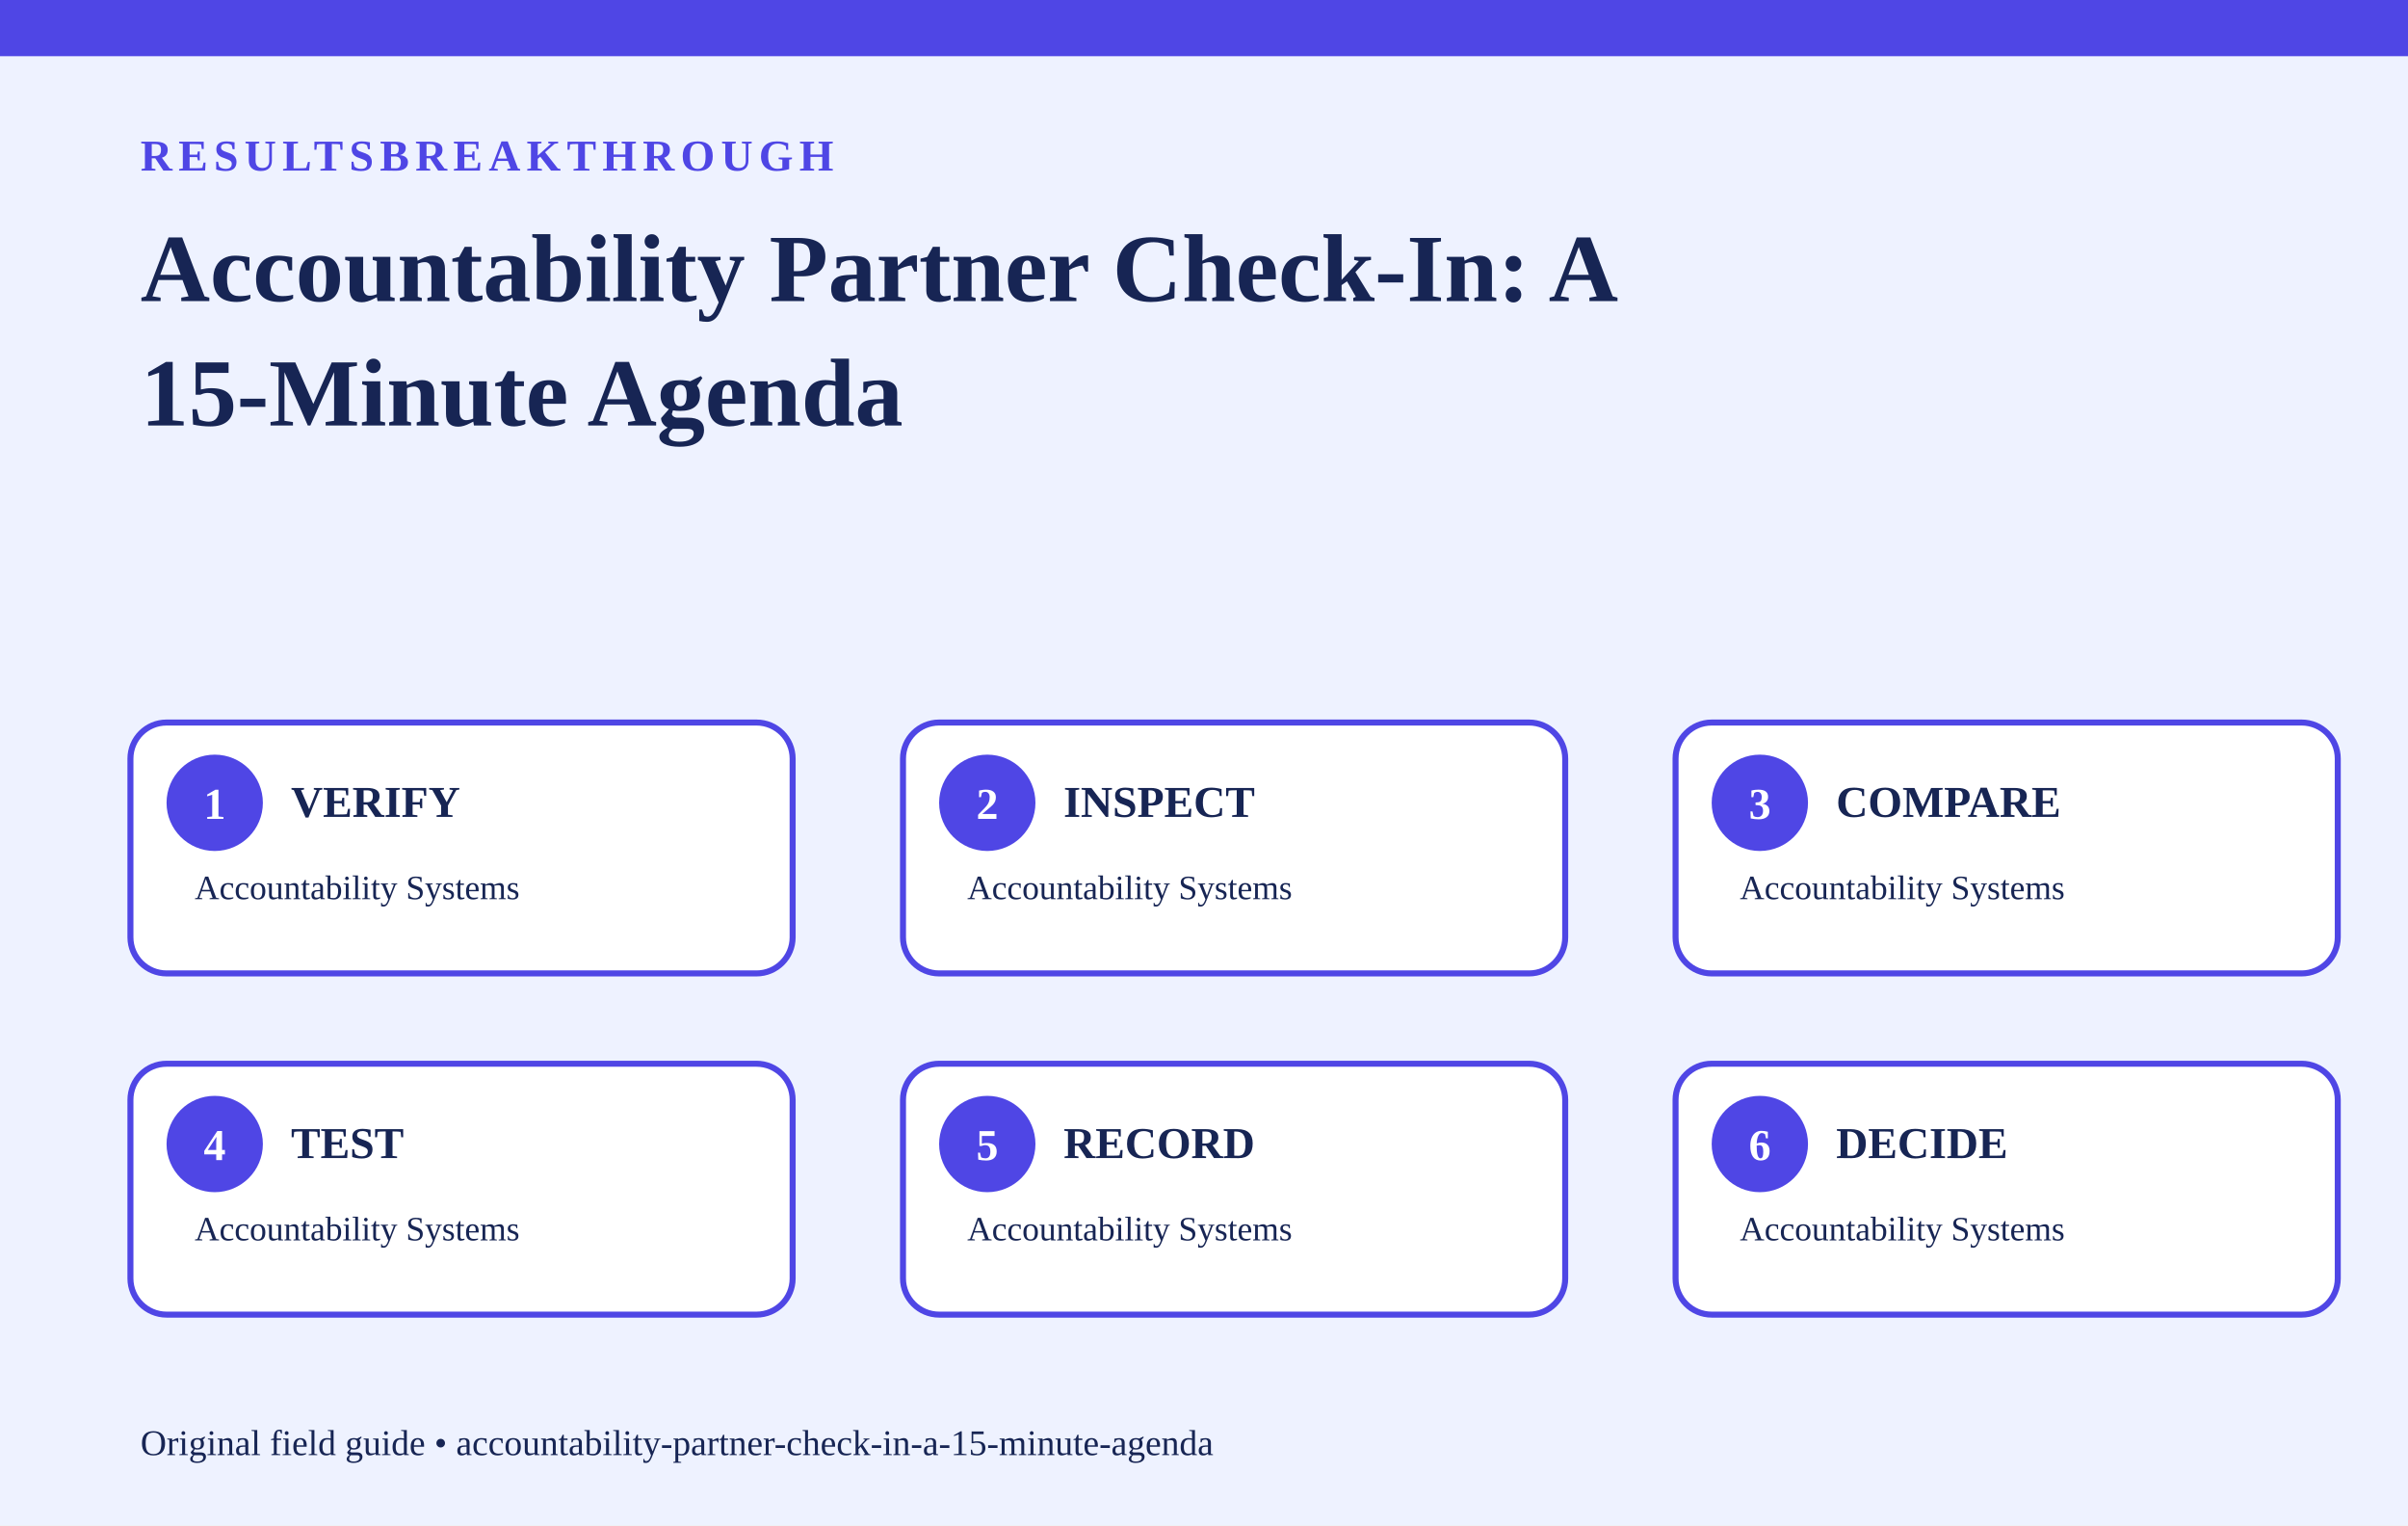
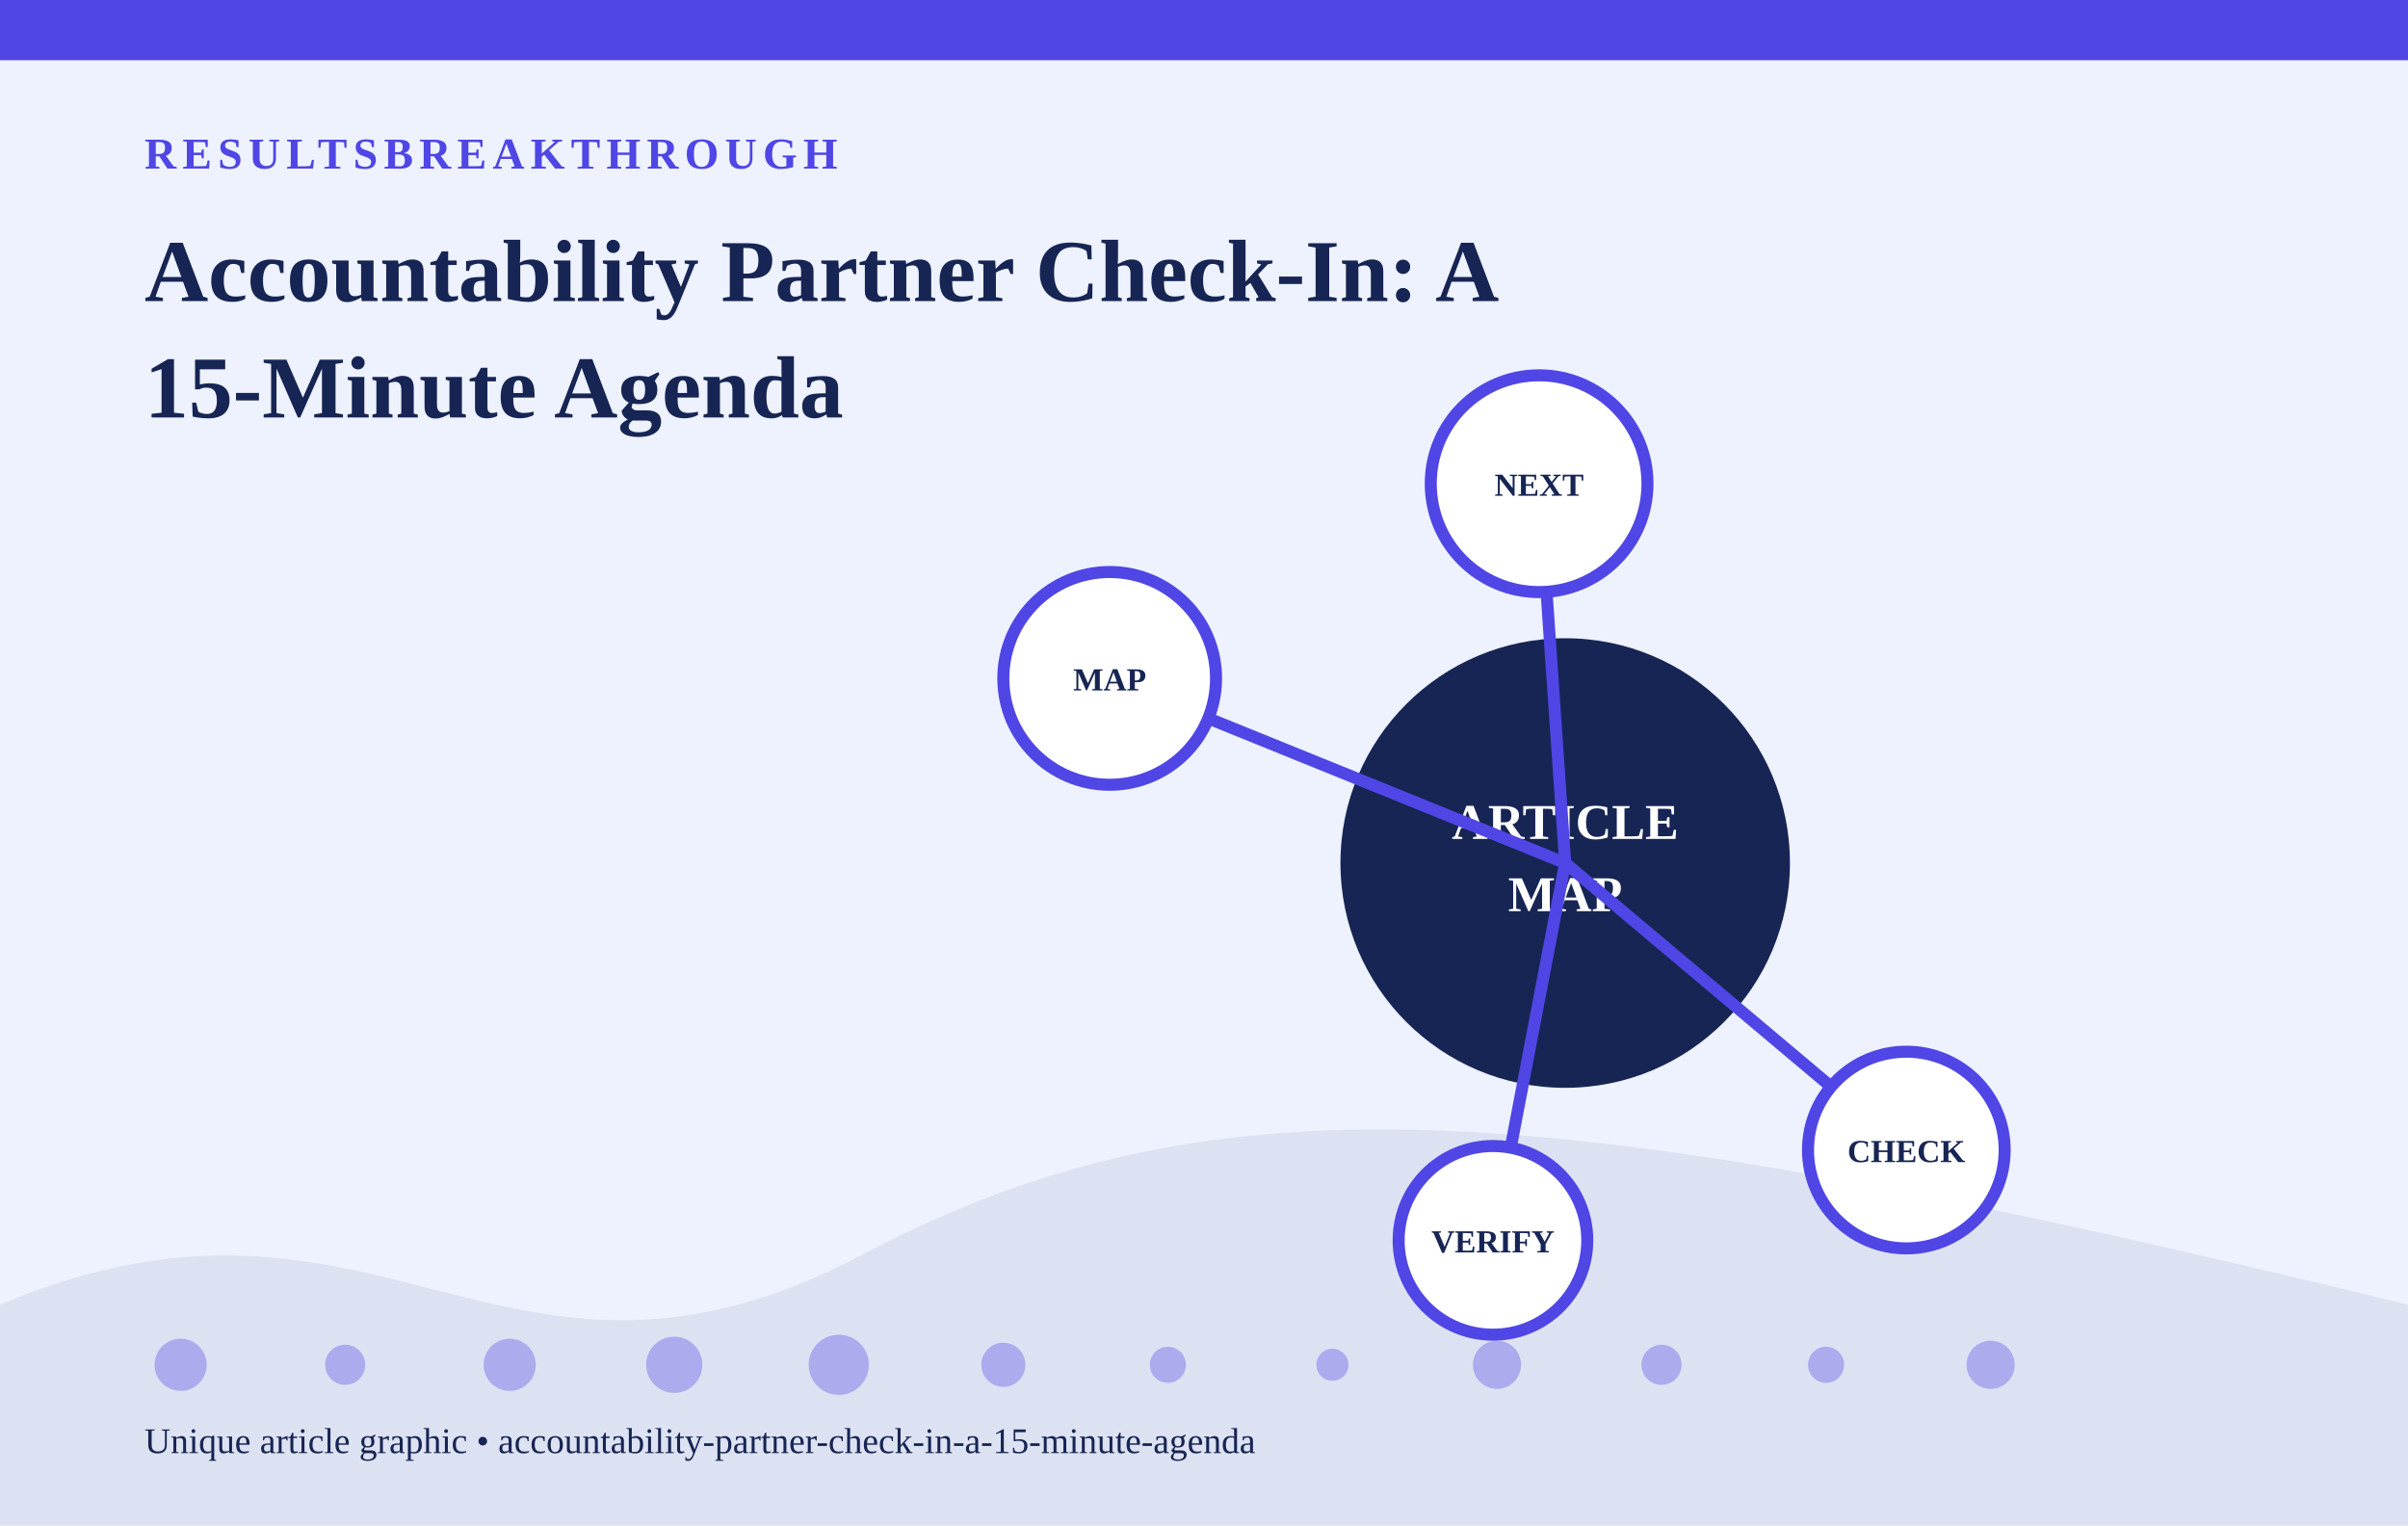
- <svg xmlns="http://www.w3.org/2000/svg" width="1200" height="760" viewBox="0 0 1200 760" role="img" aria-labelledby="t d">
-   <rect width="1200" height="760" fill="#EEF2FF" />
-   <rect width="1200" height="28" fill="#4F46E5" />
-   <text x="70" y="85" fill="#4F46E5" font-size="22" font-weight="700" letter-spacing="3">RESULTSBREAKTHROUGH</text>
-   <text x="70" y="150" fill="#172554" font-size="48" font-weight="700">Accountability Partner Check-In: A</text>
-   <text x="70" y="212" fill="#172554" font-size="48" font-weight="700">15-Minute Agenda</text>
-   <g transform="translate(65 360)">
-     <rect width="330" height="125" rx="18" fill="white" stroke="#4F46E5" stroke-width="3" />
-     <circle cx="42" cy="40" r="24" fill="#4F46E5" />
-     <text x="42" y="48" text-anchor="middle" fill="white" font-size="22" font-weight="700">1</text>
-     <text x="80" y="47" fill="#172554" font-size="22" font-weight="700">VERIFY</text>
-     <text x="32" y="88" fill="#172554" font-size="17">Accountability Systems</text>
-   </g>
-   <g transform="translate(450 360)">
-     <rect width="330" height="125" rx="18" fill="white" stroke="#4F46E5" stroke-width="3" />
-     <circle cx="42" cy="40" r="24" fill="#4F46E5" />
-     <text x="42" y="48" text-anchor="middle" fill="white" font-size="22" font-weight="700">2</text>
-     <text x="80" y="47" fill="#172554" font-size="22" font-weight="700">INSPECT</text>
-     <text x="32" y="88" fill="#172554" font-size="17">Accountability Systems</text>
-   </g>
-   <g transform="translate(835 360)">
-     <rect width="330" height="125" rx="18" fill="white" stroke="#4F46E5" stroke-width="3" />
-     <circle cx="42" cy="40" r="24" fill="#4F46E5" />
-     <text x="42" y="48" text-anchor="middle" fill="white" font-size="22" font-weight="700">3</text>
-     <text x="80" y="47" fill="#172554" font-size="22" font-weight="700">COMPARE</text>
-     <text x="32" y="88" fill="#172554" font-size="17">Accountability Systems</text>
-   </g>
-   <g transform="translate(65 530)">
-     <rect width="330" height="125" rx="18" fill="white" stroke="#4F46E5" stroke-width="3" />
-     <circle cx="42" cy="40" r="24" fill="#4F46E5" />
-     <text x="42" y="48" text-anchor="middle" fill="white" font-size="22" font-weight="700">4</text>
-     <text x="80" y="47" fill="#172554" font-size="22" font-weight="700">TEST</text>
-     <text x="32" y="88" fill="#172554" font-size="17">Accountability Systems</text>
-   </g>
-   <g transform="translate(450 530)">
-     <rect width="330" height="125" rx="18" fill="white" stroke="#4F46E5" stroke-width="3" />
-     <circle cx="42" cy="40" r="24" fill="#4F46E5" />
-     <text x="42" y="48" text-anchor="middle" fill="white" font-size="22" font-weight="700">5</text>
-     <text x="80" y="47" fill="#172554" font-size="22" font-weight="700">RECORD</text>
-     <text x="32" y="88" fill="#172554" font-size="17">Accountability Systems</text>
-   </g>
-   <g transform="translate(835 530)">
-     <rect width="330" height="125" rx="18" fill="white" stroke="#4F46E5" stroke-width="3" />
-     <circle cx="42" cy="40" r="24" fill="#4F46E5" />
-     <text x="42" y="48" text-anchor="middle" fill="white" font-size="22" font-weight="700">6</text>
-     <text x="80" y="47" fill="#172554" font-size="22" font-weight="700">DECIDE</text>
-     <text x="32" y="88" fill="#172554" font-size="17">Accountability Systems</text>
-   </g>
-   <text x="70" y="725" fill="#172554" font-size="18">Original field guide • accountability-partner-check-in-a-15-minute-agenda</text>
+ <svg xmlns="http://www.w3.org/2000/svg" width="1200" height="760" viewBox="0 0 1200 760" role="img" aria-labelledby="title desc">
+   <rect width="1200" height="760" fill="#eef2ff" />
+   <rect width="1200" height="30" fill="#4f46e5" />
+   <path d="M0 650 C190 570 250 720 430 625 S780 548 1200 650 L1200 760 L0 760 Z" fill="#172554" opacity="0.08" />
+   <text x="72" y="84" fill="#4f46e5" font-size="22" font-weight="800" letter-spacing="3">RESULTSBREAKTHROUGH</text>
+   <text x="72" y="150" fill="#172554" font-size="44" font-weight="800">Accountability Partner Check-In: A</text>
+   <text x="72" y="208" fill="#172554" font-size="44" font-weight="800">15-Minute Agenda</text>
+   <circle cx="780" cy="430" r="112" fill="#172554" />
+   <text x="780" y="418" text-anchor="middle" fill="white" font-size="25" font-weight="800">ARTICLE</text>
+   <text x="780" y="454" text-anchor="middle" fill="white" font-size="25" font-weight="800">MAP</text>
+   <line x1="780" y1="430" x2="950" y2="573" stroke="#4f46e5" stroke-width="6" />
+   <circle cx="950" cy="573" r="49" fill="white" stroke="#4f46e5" stroke-width="6" />
+   <text x="950" y="579" text-anchor="middle" fill="#172554" font-size="16" font-weight="800">CHECK</text>
+   <line x1="780" y1="430" x2="744" y2="618" stroke="#4f46e5" stroke-width="6" />
+   <circle cx="744" cy="618" r="47" fill="white" stroke="#4f46e5" stroke-width="6" />
+   <text x="744" y="624" text-anchor="middle" fill="#172554" font-size="16" font-weight="800">VERIFY</text>
+   <line x1="780" y1="430" x2="553" y2="338" stroke="#4f46e5" stroke-width="6" />
+   <circle cx="553" cy="338" r="53" fill="white" stroke="#4f46e5" stroke-width="6" />
+   <text x="553" y="344" text-anchor="middle" fill="#172554" font-size="16" font-weight="800">MAP</text>
+   <line x1="780" y1="430" x2="767" y2="241" stroke="#4f46e5" stroke-width="6" />
+   <circle cx="767" cy="241" r="54" fill="white" stroke="#4f46e5" stroke-width="6" />
+   <text x="767" y="247" text-anchor="middle" fill="#172554" font-size="16" font-weight="800">NEXT</text>
+   <circle cx="90" cy="680" r="13" fill="#4f46e5" opacity="0.35" />
+   <circle cx="172" cy="680" r="10" fill="#4f46e5" opacity="0.35" />
+   <circle cx="254" cy="680" r="13" fill="#4f46e5" opacity="0.35" />
+   <circle cx="336" cy="680" r="14" fill="#4f46e5" opacity="0.35" />
+   <circle cx="418" cy="680" r="15" fill="#4f46e5" opacity="0.35" />
+   <circle cx="500" cy="680" r="11" fill="#4f46e5" opacity="0.35" />
+   <circle cx="582" cy="680" r="9" fill="#4f46e5" opacity="0.35" />
+   <circle cx="664" cy="680" r="8" fill="#4f46e5" opacity="0.35" />
+   <circle cx="746" cy="680" r="12" fill="#4f46e5" opacity="0.35" />
+   <circle cx="828" cy="680" r="10" fill="#4f46e5" opacity="0.35" />
+   <circle cx="910" cy="680" r="9" fill="#4f46e5" opacity="0.35" />
+   <circle cx="992" cy="680" r="12" fill="#4f46e5" opacity="0.35" />
+   <text x="72" y="724" fill="#172554" font-size="18">Unique article graphic • accountability-partner-check-in-a-15-minute-agenda</text>
</svg>
